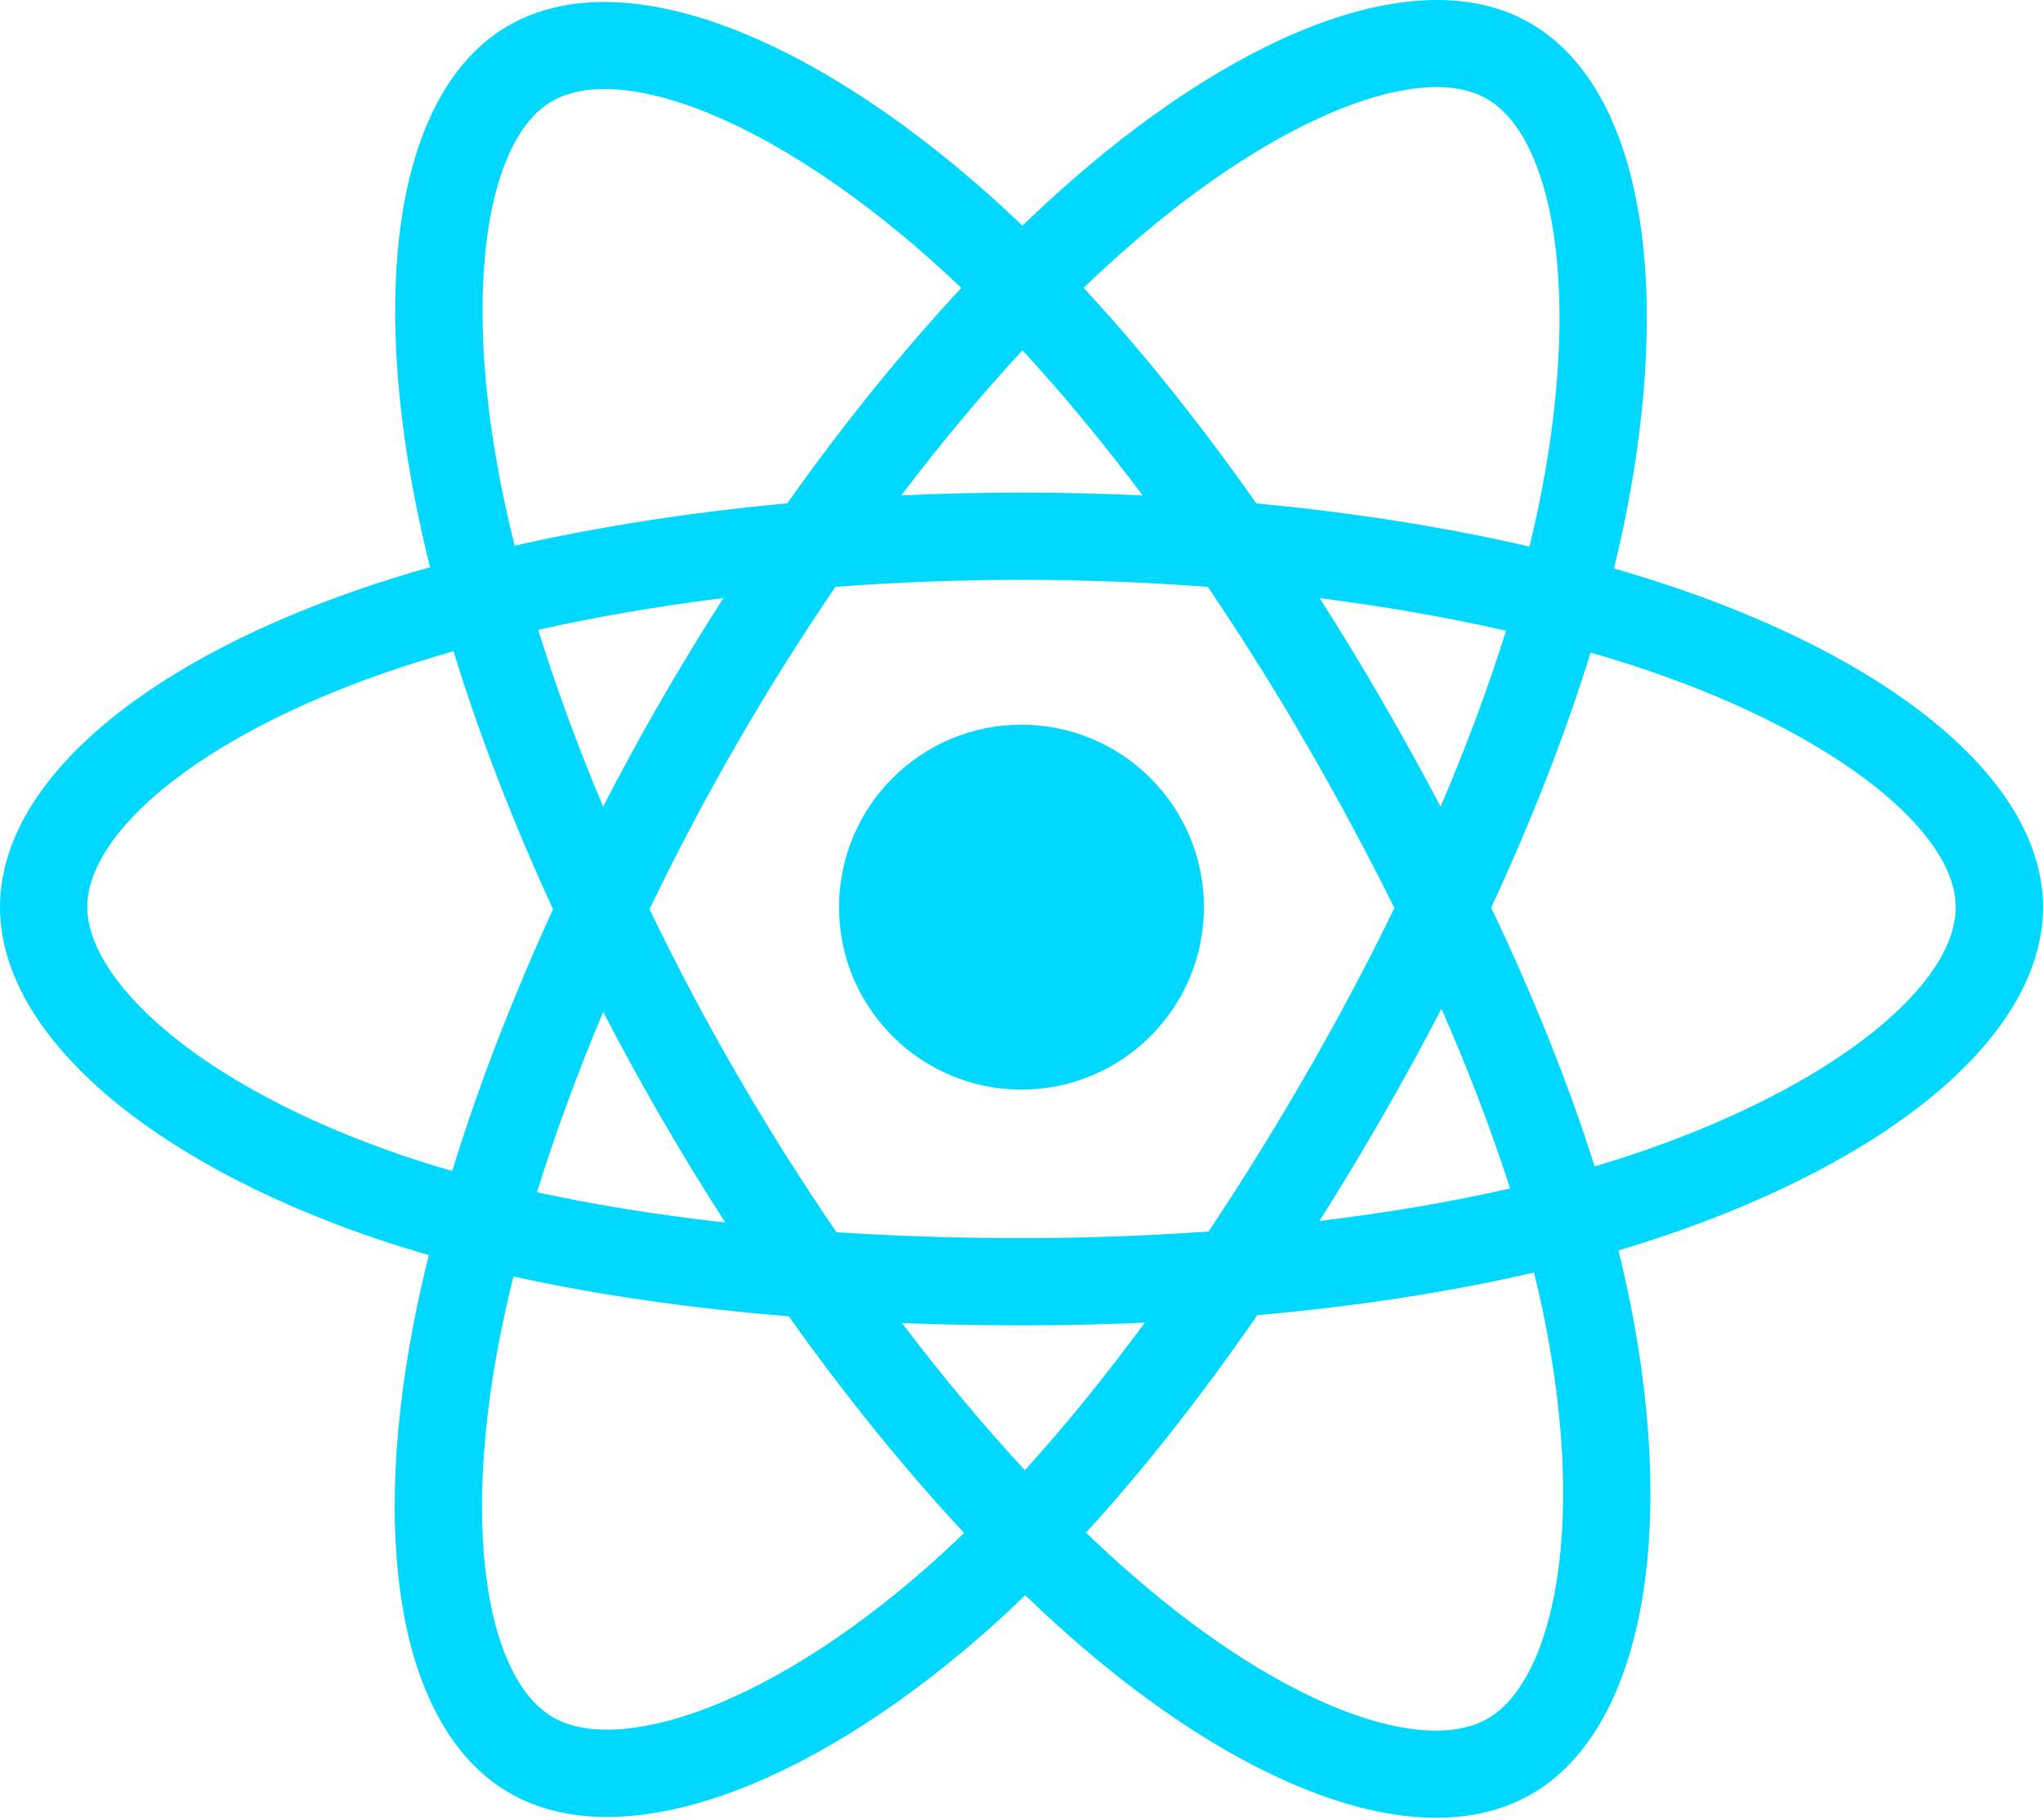
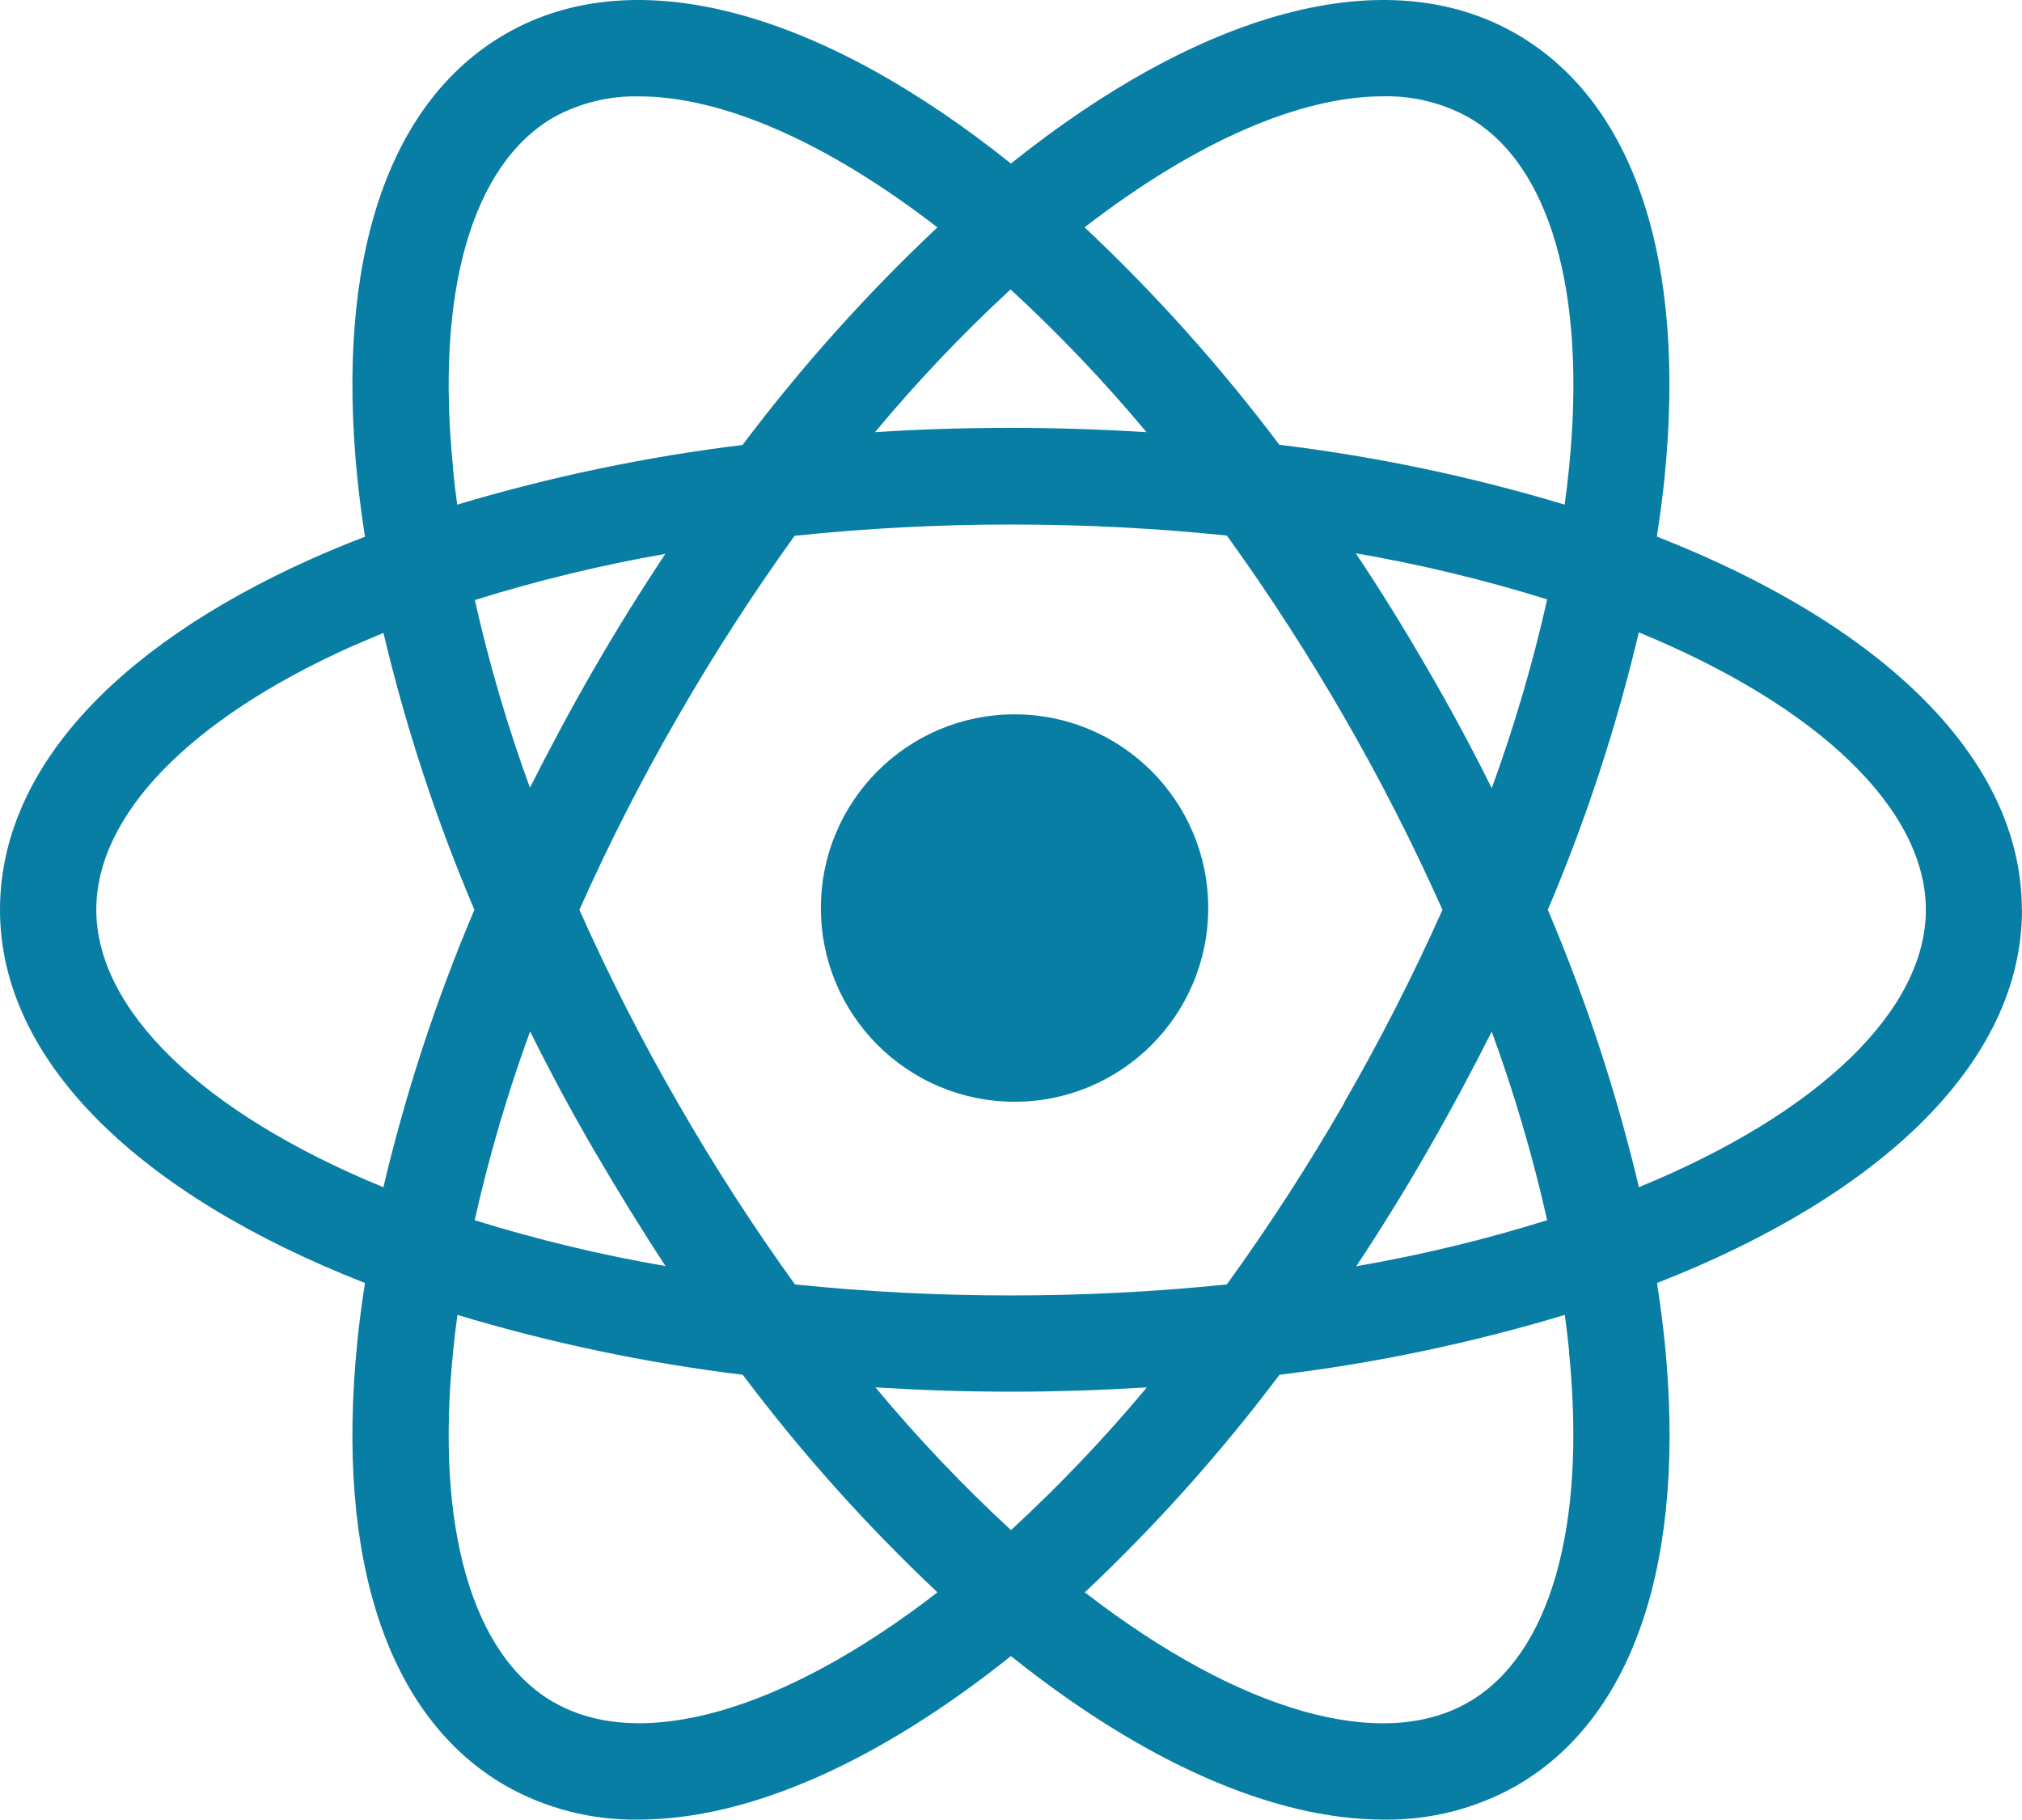
- <svg xmlns="http://www.w3.org/2000/svg" aria-hidden="true" role="img" class="iconify iconify--logos" width="35.93" height="32" preserveAspectRatio="xMidYMid meet" viewBox="0 0 256 228">
-   <path fill="#00D8FF" d="M210.483 73.824a171.49 171.49 0 0 0-8.24-2.597c.465-1.9.893-3.777 1.273-5.621c6.238-30.281 2.16-54.676-11.769-62.708c-13.355-7.7-35.196.329-57.254 19.526a171.23 171.23 0 0 0-6.375 5.848a155.866 155.866 0 0 0-4.241-3.917C100.759 3.829 77.587-4.822 63.673 3.233C50.33 10.957 46.379 33.89 51.995 62.588a170.974 170.974 0 0 0 1.892 8.48c-3.28.932-6.445 1.924-9.474 2.98C17.309 83.498 0 98.307 0 113.668c0 15.865 18.582 31.778 46.812 41.427a145.52 145.52 0 0 0 6.921 2.165a167.467 167.467 0 0 0-2.01 9.138c-5.354 28.2-1.173 50.591 12.134 58.266c13.744 7.926 36.812-.22 59.273-19.855a145.567 145.567 0 0 0 5.342-4.923a168.064 168.064 0 0 0 6.92 6.314c21.758 18.722 43.246 26.282 56.54 18.586c13.731-7.949 18.194-32.003 12.4-61.268a145.016 145.016 0 0 0-1.535-6.842c1.62-.48 3.21-.974 4.76-1.488c29.348-9.723 48.443-25.443 48.443-41.52c0-15.417-17.868-30.326-45.517-39.844Zm-6.365 70.984c-1.4.463-2.836.91-4.3 1.345c-3.24-10.257-7.612-21.163-12.963-32.432c5.106-11 9.31-21.767 12.459-31.957c2.619.758 5.16 1.557 7.61 2.4c23.69 8.156 38.14 20.213 38.14 29.504c0 9.896-15.606 22.743-40.946 31.14Zm-10.514 20.834c2.562 12.94 2.927 24.64 1.23 33.787c-1.524 8.219-4.59 13.698-8.382 15.893c-8.067 4.67-25.32-1.4-43.927-17.412a156.726 156.726 0 0 1-6.437-5.87c7.214-7.889 14.423-17.06 21.459-27.246c12.376-1.098 24.068-2.894 34.671-5.345a134.17 134.17 0 0 1 1.386 6.193ZM87.276 214.515c-7.882 2.783-14.16 2.863-17.955.675c-8.075-4.657-11.432-22.636-6.853-46.752a156.923 156.923 0 0 1 1.869-8.499c10.486 2.32 22.093 3.988 34.498 4.994c7.084 9.967 14.501 19.128 21.976 27.15a134.668 134.668 0 0 1-4.877 4.492c-9.933 8.682-19.886 14.842-28.658 17.94ZM50.35 144.747c-12.483-4.267-22.792-9.812-29.858-15.863c-6.35-5.437-9.555-10.836-9.555-15.216c0-9.322 13.897-21.212 37.076-29.293c2.813-.98 5.757-1.905 8.812-2.773c3.204 10.42 7.406 21.315 12.477 32.332c-5.137 11.18-9.399 22.249-12.634 32.792a134.718 134.718 0 0 1-6.318-1.979Zm12.378-84.26c-4.811-24.587-1.616-43.134 6.425-47.789c8.564-4.958 27.502 2.111 47.463 19.835a144.318 144.318 0 0 1 3.841 3.545c-7.438 7.987-14.787 17.08-21.808 26.988c-12.04 1.116-23.565 2.908-34.161 5.309a160.342 160.342 0 0 1-1.76-7.887Zm110.427 27.268a347.8 347.8 0 0 0-7.785-12.803c8.168 1.033 15.994 2.404 23.343 4.08c-2.206 7.072-4.956 14.465-8.193 22.045a381.151 381.151 0 0 0-7.365-13.322Zm-45.032-43.861c5.044 5.465 10.096 11.566 15.065 18.186a322.04 322.04 0 0 0-30.257-.006c4.974-6.559 10.069-12.652 15.192-18.18ZM82.802 87.83a323.167 323.167 0 0 0-7.227 13.238c-3.184-7.553-5.909-14.98-8.134-22.152c7.304-1.634 15.093-2.97 23.209-3.984a321.524 321.524 0 0 0-7.848 12.897Zm8.081 65.352c-8.385-.936-16.291-2.203-23.593-3.793c2.26-7.3 5.045-14.885 8.298-22.6a321.187 321.187 0 0 0 7.257 13.246c2.594 4.48 5.28 8.868 8.038 13.147Zm37.542 31.03c-5.184-5.592-10.354-11.779-15.403-18.433c4.902.192 9.899.29 14.978.29c5.218 0 10.376-.117 15.453-.343c-4.985 6.774-10.018 12.97-15.028 18.486Zm52.198-57.817c3.422 7.8 6.306 15.345 8.596 22.52c-7.422 1.694-15.436 3.058-23.88 4.071a382.417 382.417 0 0 0 7.859-13.026a347.403 347.403 0 0 0 7.425-13.565Zm-16.898 8.101a358.557 358.557 0 0 1-12.281 19.815a329.4 329.4 0 0 1-23.444.823c-7.967 0-15.716-.248-23.178-.732a310.202 310.202 0 0 1-12.513-19.846h.001a307.41 307.41 0 0 1-10.923-20.627a310.278 310.278 0 0 1 10.89-20.637l-.001.001a307.318 307.318 0 0 1 12.413-19.761c7.613-.576 15.42-.876 23.31-.876H128c7.926 0 15.743.303 23.354.883a329.357 329.357 0 0 1 12.335 19.695a358.489 358.489 0 0 1 11.036 20.54a329.472 329.472 0 0 1-11 20.722Zm22.56-122.124c8.572 4.944 11.906 24.881 6.52 51.026c-.344 1.668-.73 3.367-1.15 5.09c-10.622-2.452-22.155-4.275-34.23-5.408c-7.034-10.017-14.323-19.124-21.64-27.008a160.789 160.789 0 0 1 5.888-5.4c18.9-16.447 36.564-22.941 44.612-18.3ZM128 90.808c12.625 0 22.86 10.235 22.86 22.86s-10.235 22.86-22.86 22.86s-22.86-10.235-22.86-22.86s10.235-22.86 22.86-22.86Z" />
+ <svg xmlns="http://www.w3.org/2000/svg" fill="none" viewBox="0 0 569 512">
+   <path fill="#087EA4" d="M285.5 201c-30.1 0-54.5 24.4-54.5 54.5s24.4 54.5 54.5 54.5 54.5-24.4 54.5-54.5-24.4-54.5-54.5-54.5Z" />
+   <path fill="#087EA4" d="M568.96 255.994c0-42.786-39.622-80.313-102.708-105.009.843-5.561 1.605-11.063 2.147-16.464 6.223-61.48-8.59-105.852-41.689-124.967-37.033-21.383-89.34-5.863-142.23 36.462C231.59 3.691 179.283-11.829 142.25 9.554c-33.099 19.115-47.912 63.487-41.689 124.967.541 5.401 1.284 10.923 2.147 16.504a289.153 289.153 0 0 0-15.375 6.365C31.011 182.709 0 217.765 0 255.994c0 42.787 39.622 80.313 102.708 105.01-.863 5.561-1.606 11.063-2.147 16.464-6.223 61.479 8.59 105.852 41.689 124.967a73.504 73.504 0 0 0 37.354 9.557c31.352 0 67.964-16.504 104.876-46.019 36.892 29.515 73.524 46.019 104.916 46.019a73.57 73.57 0 0 0 37.354-9.557c33.099-19.115 47.912-63.488 41.689-124.967-.541-5.401-1.304-10.903-2.147-16.464C529.378 336.347 569 298.761 569 255.994M389.155 27.102a47.442 47.442 0 0 1 24.087 5.903c22.982 13.272 33.299 49.273 28.281 98.765a267.819 267.819 0 0 1-1.224 10.22 478.705 478.705 0 0 0-80.288-16.845 480.233 480.233 0 0 0-54.797-61.179c31.373-24.254 60.818-36.864 83.921-36.864m-10.778 283.104a591.207 591.207 0 0 1-33.119 51.199 590.308 590.308 0 0 1-60.778 3.092 590.484 590.484 0 0 1-60.758-3.092 589.507 589.507 0 0 1-33.018-51.199 582.524 582.524 0 0 1-27.639-54.212 582.507 582.507 0 0 1 27.639-54.211 596.881 596.881 0 0 1 32.918-51.019 578.74 578.74 0 0 1 60.878-3.172 591.613 591.613 0 0 1 60.758 3.092 599.01 599.01 0 0 1 33.038 51.099 587.456 587.456 0 0 1 27.639 54.211 587.474 587.474 0 0 1-27.639 54.212m41.449-20.079a425.554 425.554 0 0 1 15.656 53.208 420.678 420.678 0 0 1-53.713 12.95 601.906 601.906 0 0 0 20.072-32.507c6.403-11.123 12.405-22.347 18.065-33.57m-173.442 100.17c12.485.763 25.231 1.205 38.137 1.205 12.906 0 25.732-.442 38.237-1.205a423.997 423.997 0 0 1-38.237 40.156 421.584 421.584 0 0 1-38.137-40.156Zm-59.051-34.133a420.744 420.744 0 0 1-53.733-12.91 425.436 425.436 0 0 1 15.596-53.127c5.58 11.223 11.561 22.447 18.065 33.57 6.503 11.124 13.227 22.087 20.072 32.507m-38.137-134.524a425.778 425.778 0 0 1-15.556-52.926 426.196 426.196 0 0 1 53.592-12.991c-6.864 10.381-13.589 21.143-20.072 32.366-6.483 11.224-12.404 22.307-18.065 33.551m173.543-100.17c-12.485-.763-25.231-1.205-38.237-1.205-12.9 0-25.612.402-38.137 1.205a421.449 421.449 0 0 1 38.137-40.157 421.625 421.625 0 0 1 38.237 40.157ZM401.7 188.21a590.306 590.306 0 0 0-20.172-32.526 420.591 420.591 0 0 1 53.853 12.97 428.932 428.932 0 0 1-15.596 53.127c-5.58-11.224-11.581-22.447-18.065-33.551m-274.203-56.44c-5.078-49.472 5.299-85.493 28.262-98.764a47.577 47.577 0 0 1 24.086-5.903c23.103 0 52.548 12.609 83.921 36.863a480.927 480.927 0 0 0-54.837 61.219 486.134 486.134 0 0 0-80.288 16.785c-.461-3.433-.883-6.826-1.204-10.2m-29.004 50.316a743.452 743.452 0 0 1 9.454-4.015 484.425 484.425 0 0 0 25.592 77.903 483.325 483.325 0 0 0-25.612 78.065c-51.144-20.982-80.79-50.055-80.79-78.065 0-26.543 26.094-53.468 71.356-73.888Zm57.326 296.857c-22.963-13.272-33.34-49.292-28.262-98.765.321-3.373.743-6.766 1.204-10.22a479.148 479.148 0 0 0 80.288 16.846 482.152 482.152 0 0 0 54.797 61.219c-43.737 33.791-83.7 44.935-107.967 30.92m285.664-98.765c5.018 49.493-5.299 85.493-28.282 98.765-24.246 14.055-64.23 2.871-107.947-30.92a482.064 482.064 0 0 0 54.777-61.219 478.608 478.608 0 0 0 80.288-16.846c.481 3.454.883 6.847 1.224 10.22m19.63-46.18a485.43 485.43 0 0 0-25.631-78.024 485.277 485.277 0 0 0 25.611-78.064c51.043 20.982 80.77 50.055 80.77 78.064 0 28.01-29.646 57.083-80.79 78.065" />
</svg>
